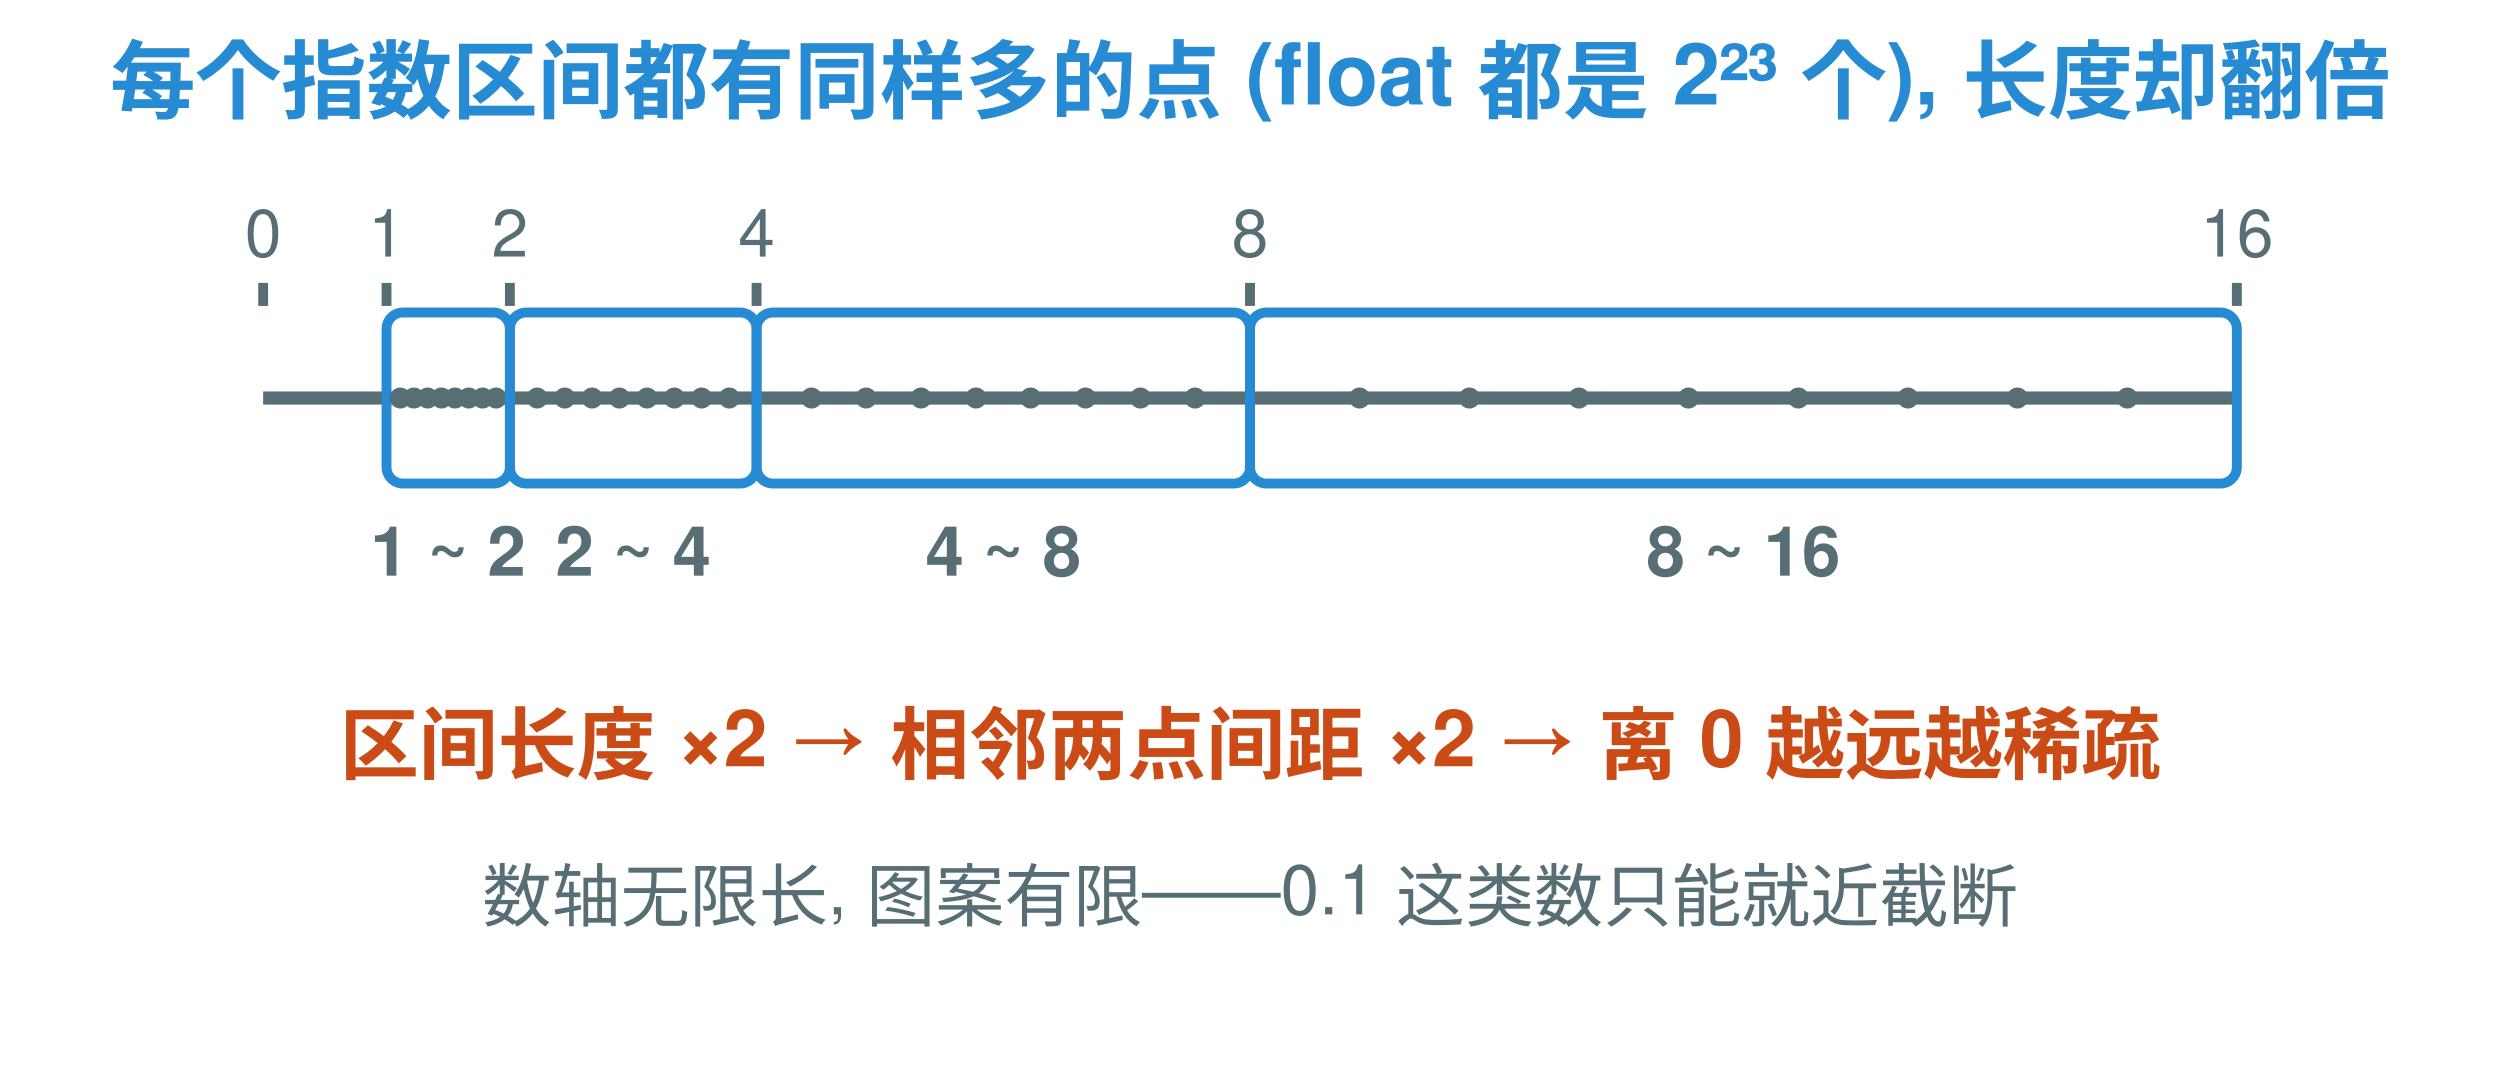
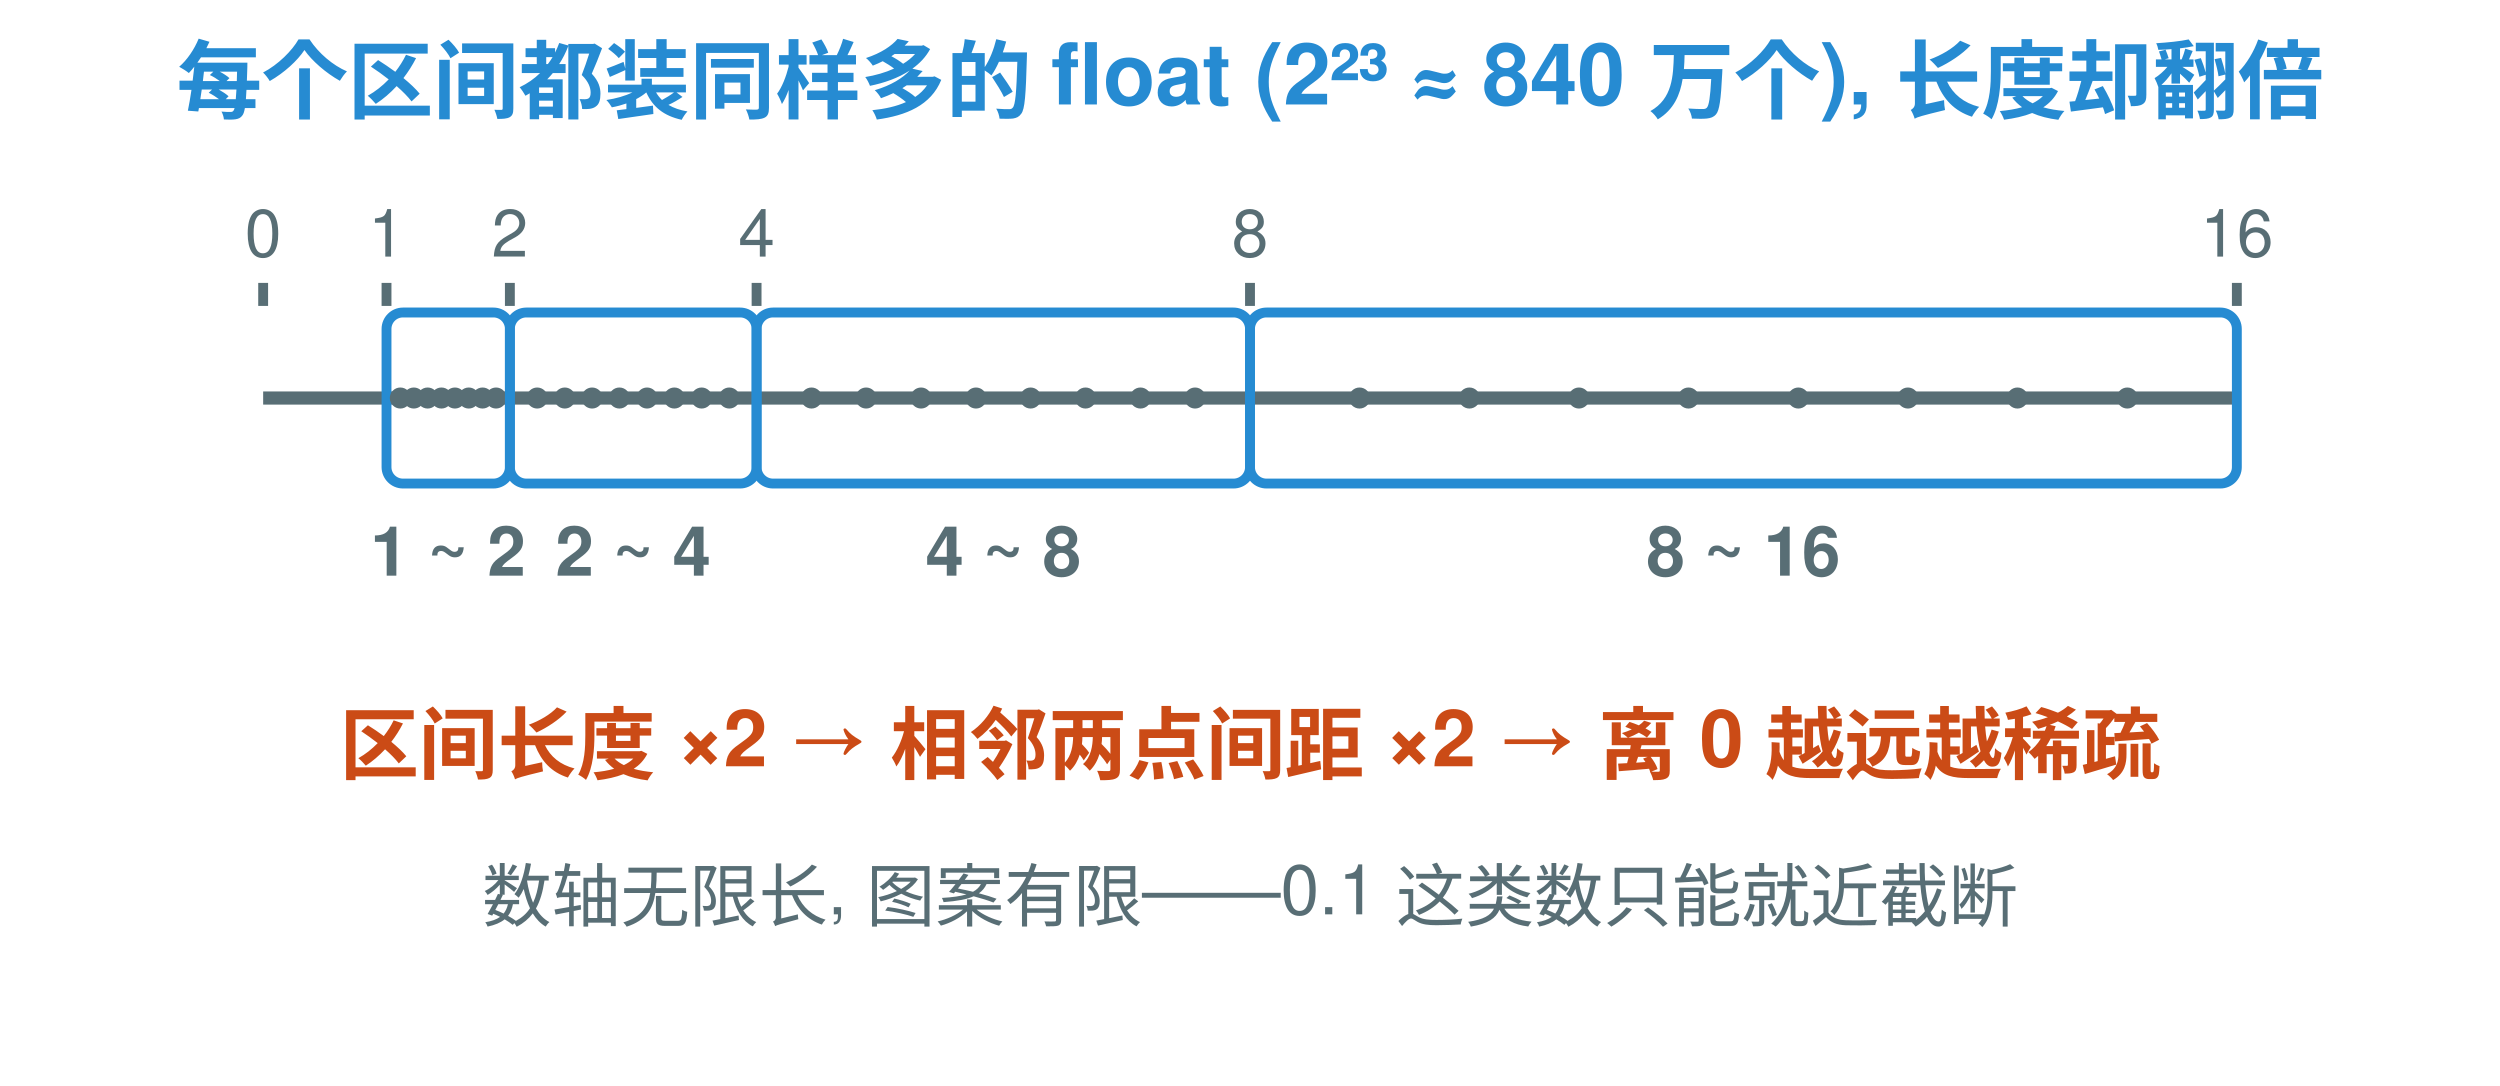
<svg xmlns="http://www.w3.org/2000/svg" viewBox="0 0 760 330" font-family="Helvetica, Arial, sans-serif">
-   <text x="380" y="34" fill="#268bd2" font-size="26" text-anchor="middle" font-weight="bold">每个指数区间都有同样多的点 (float 都是 2²³ 个), 长度却翻倍</text>
+   <text x="380" y="34" fill="#268bd2" font-size="26" text-anchor="middle" font-weight="bold">每个区间都装同样多的 float (2²³ ≈ 840 万个), 长度却翻倍</text>
  <line x1="80" y1="121" x2="680" y2="121" stroke="#586e75" stroke-width="4" />
  <rect x="117.5" y="95" width="37.5" height="52" fill="none" stroke="#268bd2" stroke-width="3" rx="5" />
  <circle cx="121.7" cy="121" r="3.2" fill="#586e75" />
  <circle cx="125.8" cy="121" r="3.2" fill="#586e75" />
  <circle cx="130.0" cy="121" r="3.2" fill="#586e75" />
  <circle cx="134.2" cy="121" r="3.2" fill="#586e75" />
  <circle cx="138.3" cy="121" r="3.2" fill="#586e75" />
  <circle cx="142.5" cy="121" r="3.2" fill="#586e75" />
  <circle cx="146.7" cy="121" r="3.2" fill="#586e75" />
  <circle cx="150.8" cy="121" r="3.2" fill="#586e75" />
  <text x="136.2" y="175" fill="#586e75" font-size="21" text-anchor="middle" font-weight="bold">1 ~ 2</text>
  <rect x="155.0" y="95" width="75.0" height="52" fill="none" stroke="#268bd2" stroke-width="3" rx="5" />
  <circle cx="163.3" cy="121" r="3.2" fill="#586e75" />
  <circle cx="171.7" cy="121" r="3.2" fill="#586e75" />
  <circle cx="180.0" cy="121" r="3.2" fill="#586e75" />
  <circle cx="188.3" cy="121" r="3.2" fill="#586e75" />
  <circle cx="196.7" cy="121" r="3.2" fill="#586e75" />
  <circle cx="205.0" cy="121" r="3.2" fill="#586e75" />
  <circle cx="213.3" cy="121" r="3.2" fill="#586e75" />
  <circle cx="221.7" cy="121" r="3.2" fill="#586e75" />
  <text x="192.5" y="175" fill="#586e75" font-size="21" text-anchor="middle" font-weight="bold">2 ~ 4</text>
  <rect x="230.0" y="95" width="150.0" height="52" fill="none" stroke="#268bd2" stroke-width="3" rx="5" />
  <circle cx="246.7" cy="121" r="3.2" fill="#586e75" />
  <circle cx="263.3" cy="121" r="3.2" fill="#586e75" />
  <circle cx="280.0" cy="121" r="3.2" fill="#586e75" />
  <circle cx="296.7" cy="121" r="3.2" fill="#586e75" />
  <circle cx="313.3" cy="121" r="3.2" fill="#586e75" />
  <circle cx="330.0" cy="121" r="3.2" fill="#586e75" />
  <circle cx="346.7" cy="121" r="3.2" fill="#586e75" />
  <circle cx="363.3" cy="121" r="3.2" fill="#586e75" />
  <text x="305.0" y="175" fill="#586e75" font-size="21" text-anchor="middle" font-weight="bold">4 ~ 8</text>
  <rect x="380.0" y="95" width="300.0" height="52" fill="none" stroke="#268bd2" stroke-width="3" rx="5" />
  <circle cx="413.3" cy="121" r="3.2" fill="#586e75" />
  <circle cx="446.7" cy="121" r="3.2" fill="#586e75" />
  <circle cx="480.0" cy="121" r="3.2" fill="#586e75" />
  <circle cx="513.3" cy="121" r="3.2" fill="#586e75" />
  <circle cx="546.7" cy="121" r="3.2" fill="#586e75" />
  <circle cx="580.0" cy="121" r="3.2" fill="#586e75" />
  <circle cx="613.3" cy="121" r="3.2" fill="#586e75" />
  <circle cx="646.7" cy="121" r="3.2" fill="#586e75" />
  <text x="530.0" y="175" fill="#586e75" font-size="21" text-anchor="middle" font-weight="bold">8 ~ 16</text>
  <line x1="80.0" y1="86" x2="80.0" y2="93" stroke="#586e75" stroke-width="3" />
  <text x="80.0" y="78" fill="#586e75" font-size="20" text-anchor="middle">0</text>
  <line x1="117.5" y1="86" x2="117.5" y2="93" stroke="#586e75" stroke-width="3" />
  <text x="117.5" y="78" fill="#586e75" font-size="20" text-anchor="middle">1</text>
  <line x1="155.0" y1="86" x2="155.0" y2="93" stroke="#586e75" stroke-width="3" />
  <text x="155.0" y="78" fill="#586e75" font-size="20" text-anchor="middle">2</text>
  <line x1="230.0" y1="86" x2="230.0" y2="93" stroke="#586e75" stroke-width="3" />
  <text x="230.0" y="78" fill="#586e75" font-size="20" text-anchor="middle">4</text>
  <line x1="380.0" y1="86" x2="380.0" y2="93" stroke="#586e75" stroke-width="3" />
  <text x="380.0" y="78" fill="#586e75" font-size="20" text-anchor="middle">8</text>
  <line x1="680.0" y1="86" x2="680.0" y2="93" stroke="#586e75" stroke-width="3" />
  <text x="680.0" y="78" fill="#586e75" font-size="20" text-anchor="middle">16</text>
  <text x="380" y="235" fill="#cb4b16" font-size="24" text-anchor="middle" font-weight="bold">区间长度 ×2 → 相邻两点间距 ×2 → 离 0 越远越稀疏</text>
  <text x="380" y="280" fill="#586e75" font-size="21" text-anchor="middle">数轴无限长, 图案有限——0.1 这类数只能就近截断</text>
</svg>
